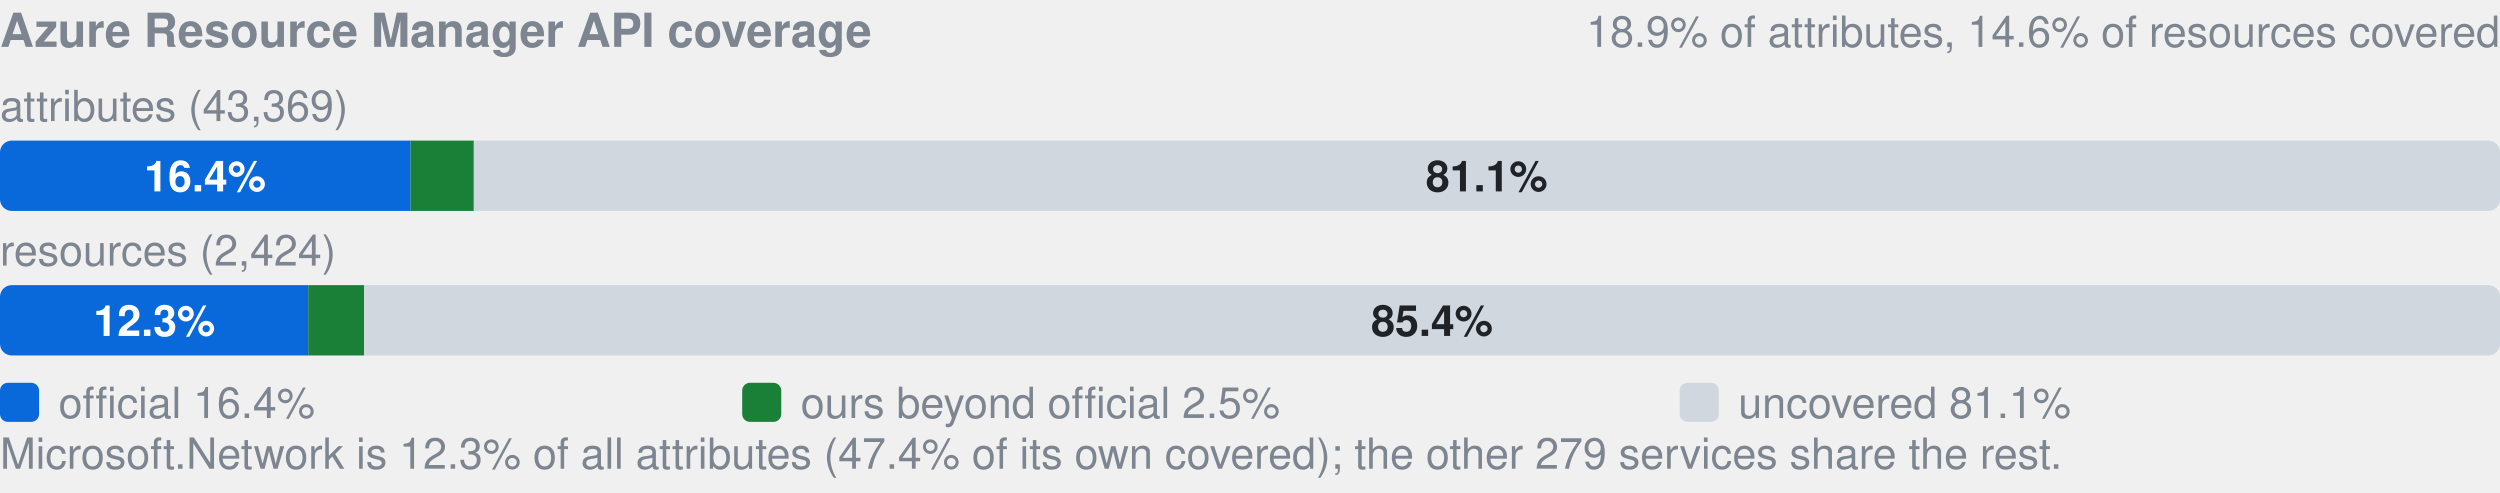
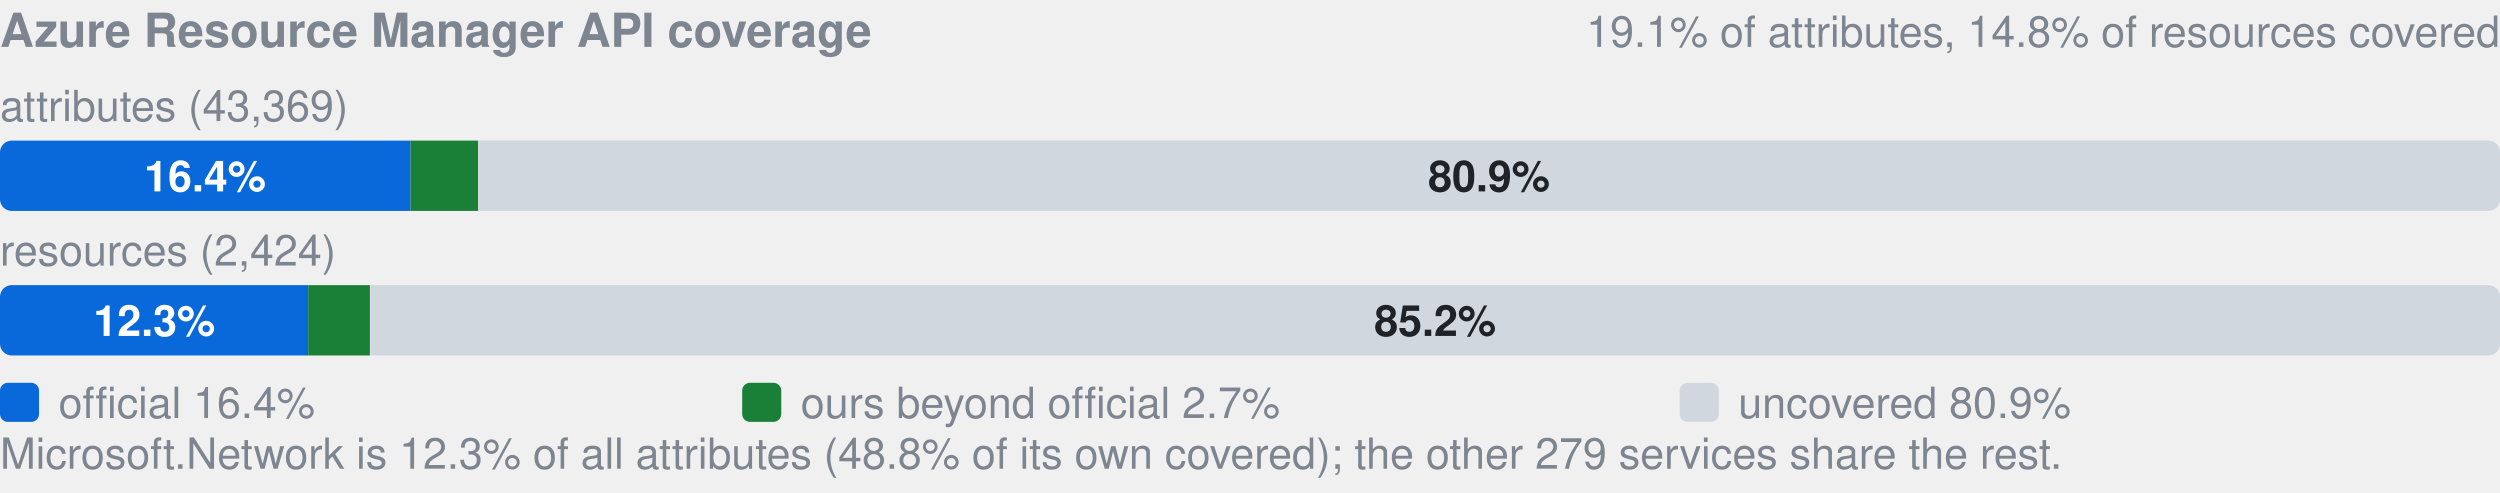
- <svg xmlns="http://www.w3.org/2000/svg" width="640" height="126" viewBox="0 0 640 126" role="img" aria-label="Azure Resource Manager API coverage: by attributes 16.4% official, 2.5% ours beyond official, 81.1% uncovered, of 43369; by resources 12.3% official, 2.2% ours beyond official, 85.4% uncovered, of 2424">
+ <svg xmlns="http://www.w3.org/2000/svg" width="640" height="126" viewBox="0 0 640 126" role="img" aria-label="Azure Resource Manager API coverage: by attributes 16.4% official, 2.7% ours beyond official, 80.9% uncovered, of 43369; by resources 12.3% official, 2.5% ours beyond official, 85.2% uncovered, of 2424">
  <style>text{font-family:-apple-system,BlinkMacSystemFont,"Segoe UI",Helvetica,Arial,sans-serif}.s{font-size:11px;font-weight:600}.t{font-size:11px;fill:#7d8590}.h{font-size:12px;font-weight:600;fill:#7d8590}</style>
  <text x="0" y="12" class="h">Azure Resource Manager API coverage</text>
-   <text x="640" y="12" text-anchor="end" class="t">18.9% of attributes, 14.6% of resources covered</text>
+   <text x="640" y="12" text-anchor="end" class="t">19.1% of attributes, 14.8% of resources covered</text>
  <text x="0" y="31" class="t">attributes (43,369)</text>
  <clipPath id="a">
    <rect x="0.0" y="36.0" width="640.0" height="18.0" rx="3" />
  </clipPath>
  <g clip-path="url(#a)">
    <rect x="0.0" y="36.0" width="105.1" height="18.0" fill="#0969da" />
-     <rect x="105.1" y="36.0" width="16.2" height="18.0" fill="#1a7f37" />
-     <rect x="121.3" y="36.0" width="518.7" height="18.0" fill="#d0d7de" />
+     <rect x="105.1" y="36.0" width="17.3" height="18.0" fill="#1a7f37" />
+     <rect x="122.4" y="36.0" width="517.6" height="18.0" fill="#d0d7de" />
  </g>
  <text x="52.5" y="49.0" text-anchor="middle" fill="#fff" class="s">16.4%</text>
-   <text x="380.6" y="49.0" text-anchor="middle" fill="#1f2328" class="s">81.1%</text>
+   <text x="381.2" y="49.0" text-anchor="middle" fill="#1f2328" class="s">80.9%</text>
  <text x="0" y="68" class="t">resources (2,424)</text>
  <clipPath id="r">
    <rect x="0.0" y="73.0" width="640.0" height="18.0" rx="3" />
  </clipPath>
  <g clip-path="url(#r)">
    <rect x="0.0" y="73.0" width="78.9" height="18.0" fill="#0969da" />
-     <rect x="78.9" y="73.0" width="14.3" height="18.0" fill="#1a7f37" />
-     <rect x="93.2" y="73.0" width="546.8" height="18.0" fill="#d0d7de" />
+     <rect x="78.9" y="73.0" width="15.8" height="18.0" fill="#1a7f37" />
+     <rect x="94.8" y="73.0" width="545.2" height="18.0" fill="#d0d7de" />
  </g>
  <text x="39.5" y="86.0" text-anchor="middle" fill="#fff" class="s">12.3%</text>
-   <text x="366.6" y="86.0" text-anchor="middle" fill="#1f2328" class="s">85.4%</text>
+   <text x="367.4" y="86.0" text-anchor="middle" fill="#1f2328" class="s">85.2%</text>
  <rect x="0" y="98" width="10" height="10" rx="2" fill="#0969da" />
  <text x="15" y="107" class="t">official 16.4%</text>
  <rect x="190" y="98" width="10" height="10" rx="2" fill="#1a7f37" />
-   <text x="205" y="107" class="t">ours beyond official 2.5%</text>
+   <text x="205" y="107" class="t">ours beyond official 2.7%</text>
  <rect x="430" y="98" width="10" height="10" rx="2" fill="#d0d7de" />
-   <text x="445" y="107" class="t">uncovered 81.1%</text>
-   <text x="0" y="120" class="t">Microsoft.Network is 12.3% of all attributes (47.4% of its own covered); the other 279 services share the rest.</text>
+   <text x="445" y="107" class="t">uncovered 80.9%</text>
+   <text x="0" y="120" class="t">Microsoft.Network is 12.3% of all attributes (48.8% of its own covered); the other 279 services share the rest.</text>
</svg>
